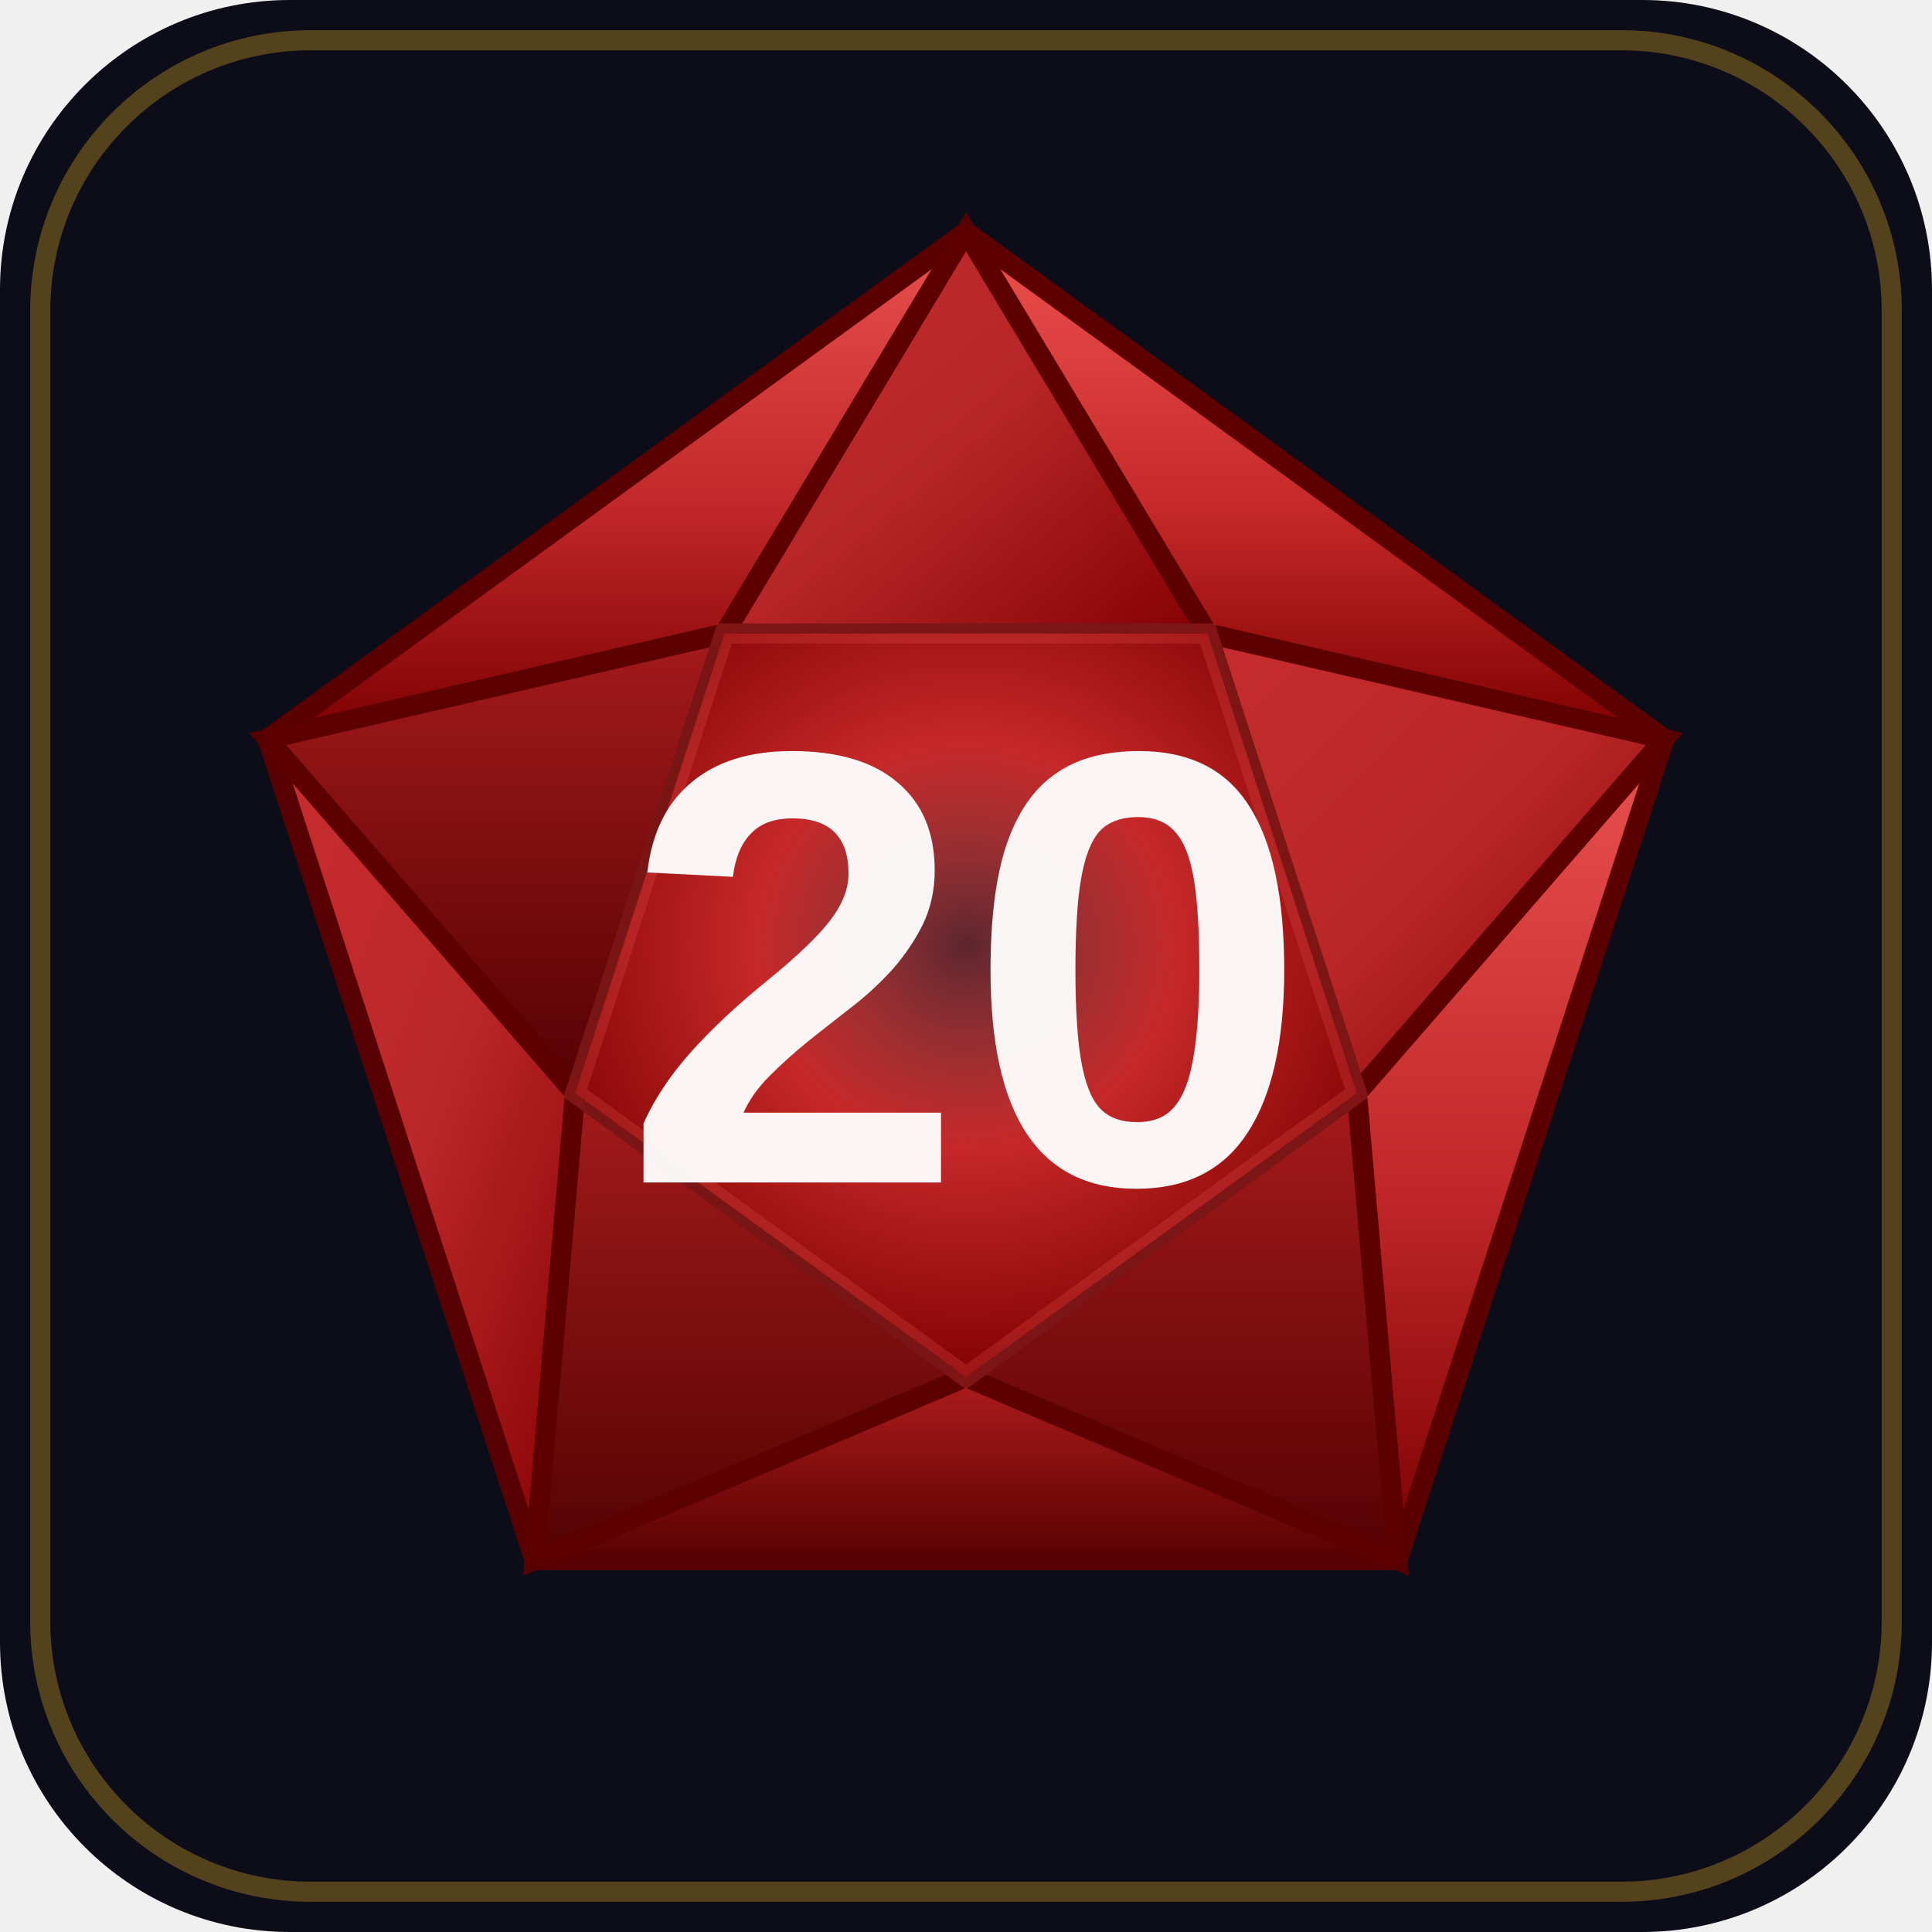
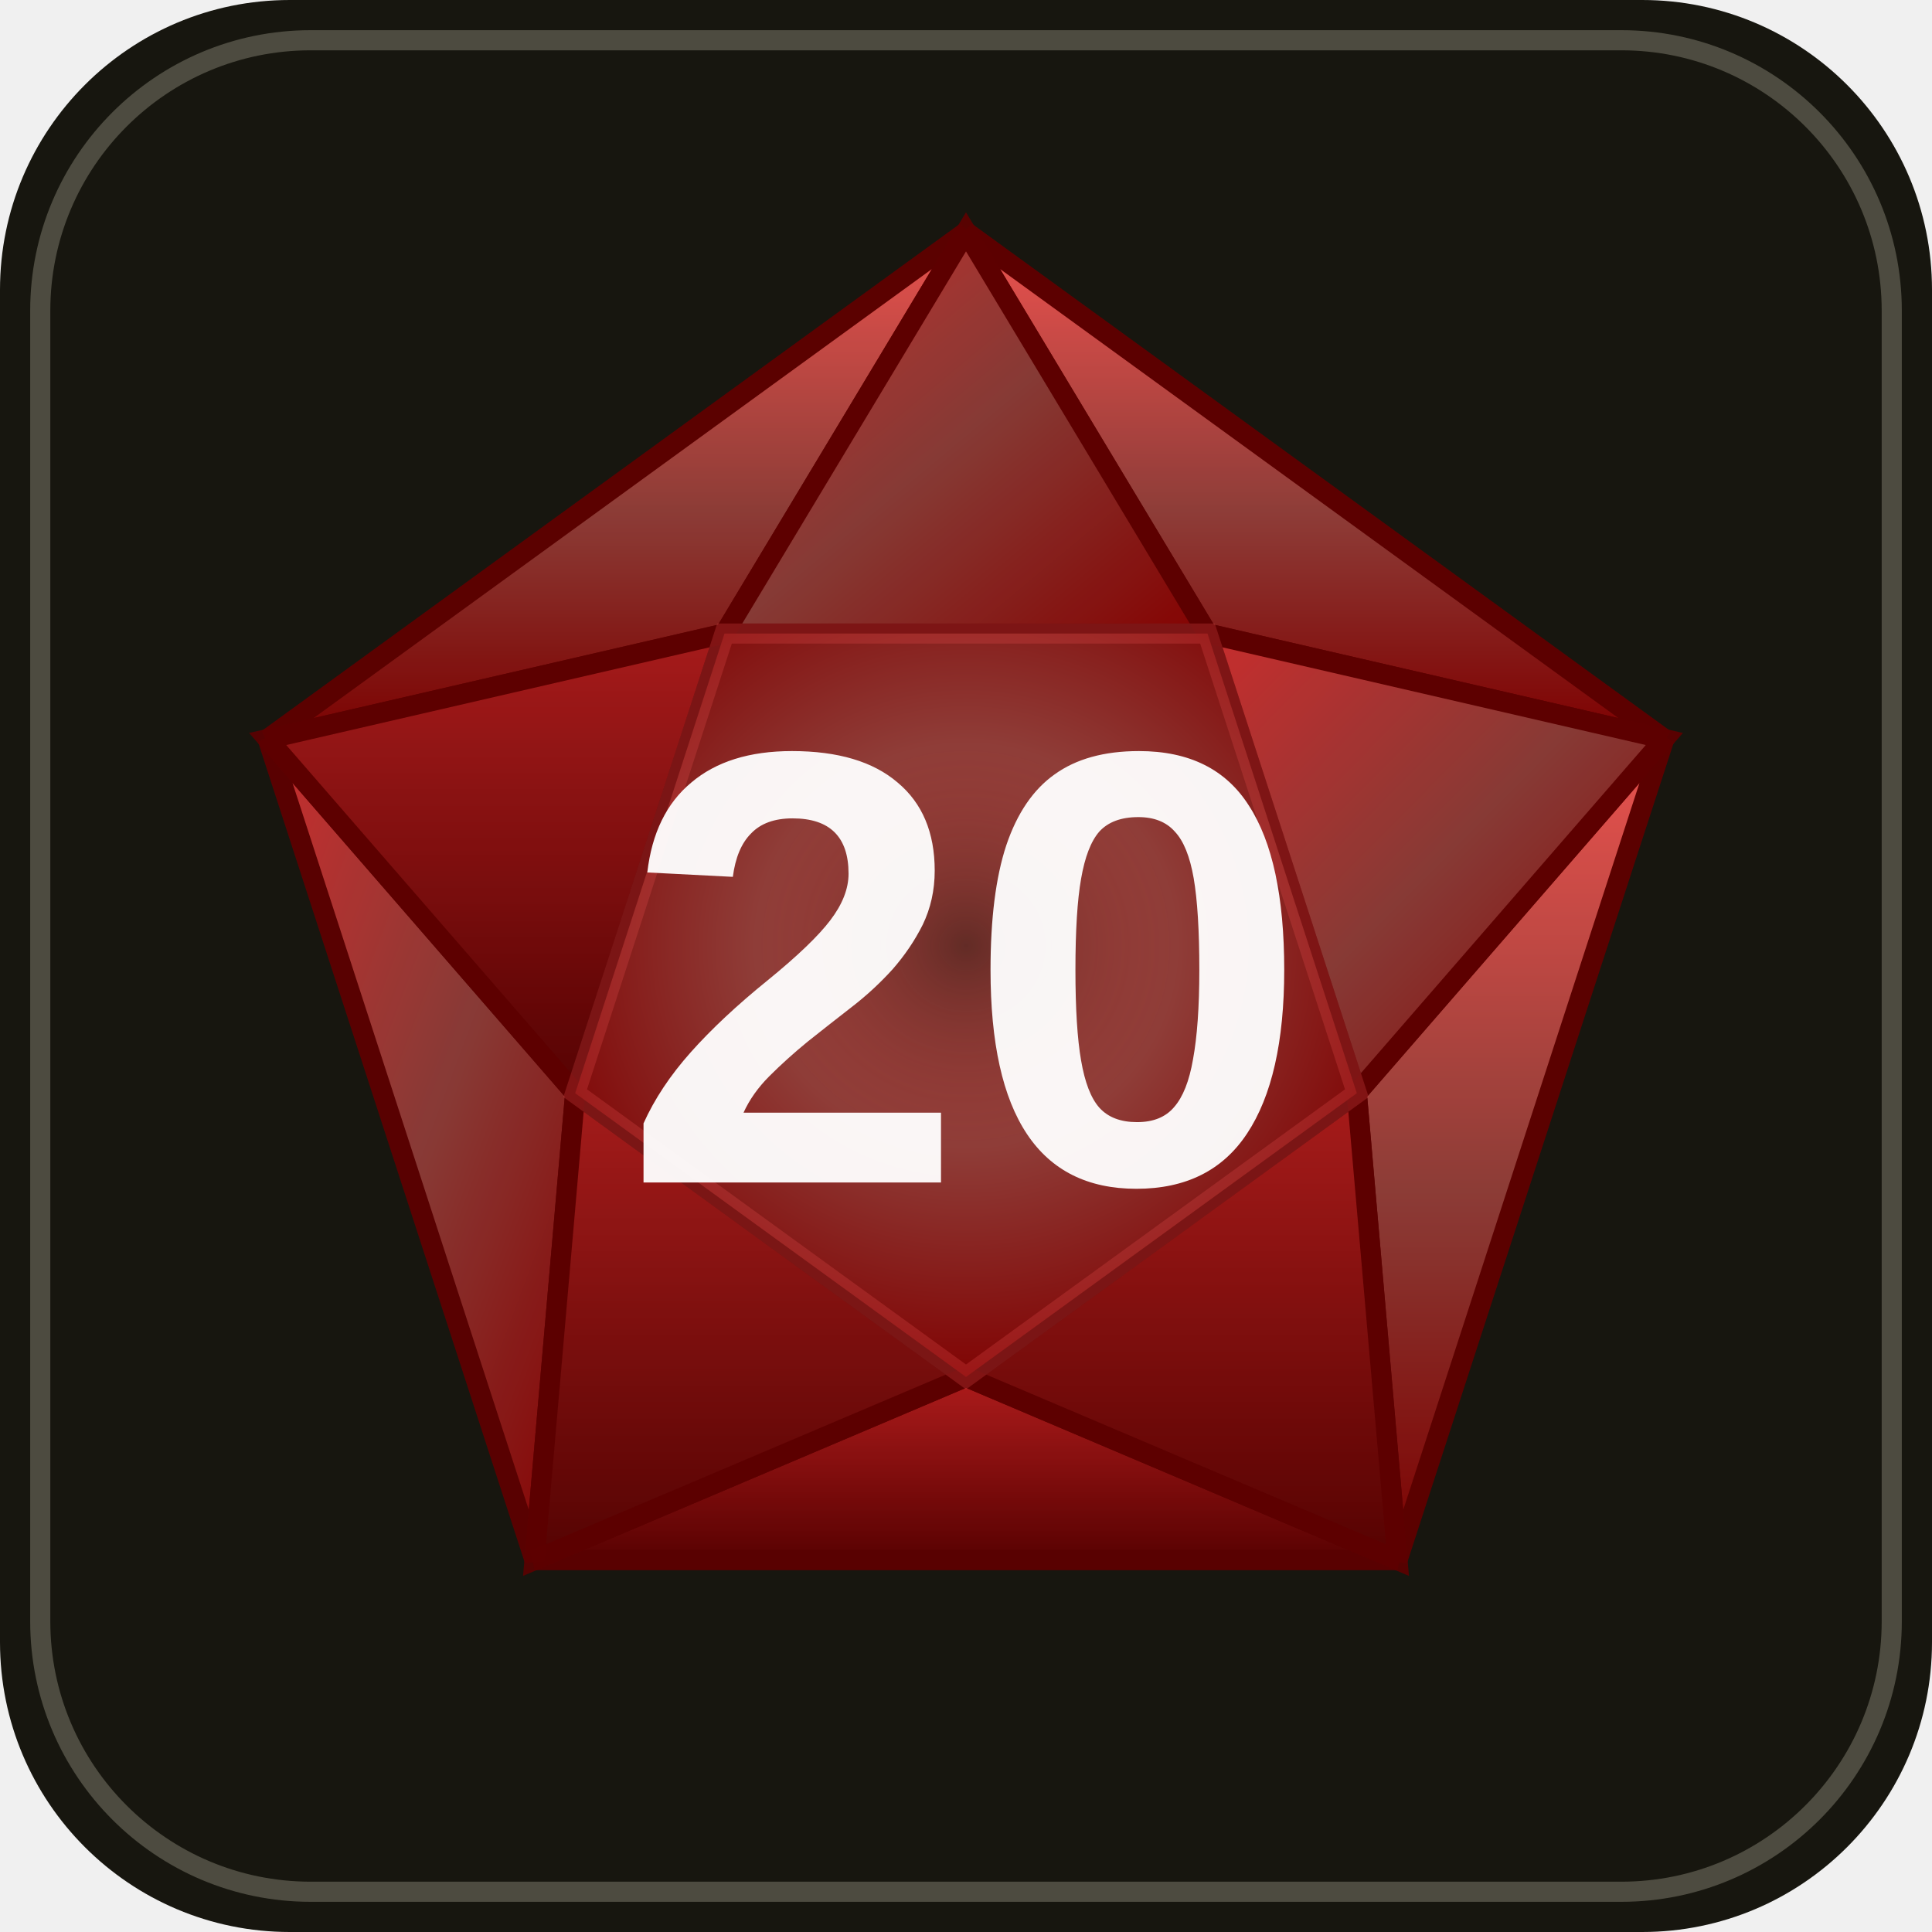
<svg xmlns="http://www.w3.org/2000/svg" width="48" height="48" viewBox="0 0 48 48">
  <defs>
    <linearGradient id="fFaceHL" x1="50%" y1="0%" x2="50%" y2="100%">
      <stop offset="0%" stop-color="#ef5350" />
-       <stop offset="55%" stop-color="#c62828" />
+       <stop offset="55%" stop-color="#8f3d38" />
      <stop offset="100%" stop-color="#7f0000" />
    </linearGradient>
    <linearGradient id="fFaceMain" x1="0%" y1="0%" x2="100%" y2="100%">
      <stop offset="0%" stop-color="#d32f2f" />
-       <stop offset="50%" stop-color="#c62828" />
+       <stop offset="50%" stop-color="#8f3d38" />
      <stop offset="100%" stop-color="#8e0000" />
    </linearGradient>
    <linearGradient id="fFaceSH" x1="50%" y1="0%" x2="50%" y2="100%">
      <stop offset="0%" stop-color="#b71c1c" />
      <stop offset="100%" stop-color="#5d0000" />
    </linearGradient>
    <radialGradient id="fCenterGrad" cx="50%" cy="42%" r="60%">
      <stop offset="0%" stop-color="#ef5350" stop-opacity="0.35" />
-       <stop offset="45%" stop-color="#c62828" />
+       <stop offset="45%" stop-color="#8f3d38" />
      <stop offset="100%" stop-color="#7f0000" />
    </radialGradient>
  </defs>
-   <rect width="48" height="48" rx="7.2" fill="#0d0d1a" />
-   <rect x="1" y="1" width="46" height="46" rx="6.72" fill="none" stroke="#fbbf24" stroke-width="0.5" stroke-opacity="0.3" />
+   <rect width="48" height="48" rx="7.2" fill="#17160F" />
+   <rect x="1" y="1" width="46" height="46" rx="6.72" fill="none" stroke="#CDC9B2" stroke-width="0.5" stroke-opacity="0.3" />
  <polygon points="24.00,5.76 41.35,18.36 30.00,15.74" fill="url(#fFaceHL)" stroke="#5d0000" stroke-width="0.5" opacity="0.99" />
  <polygon points="41.35,18.36 34.72,38.76 33.71,27.16" fill="url(#fFaceHL)" stroke="#5d0000" stroke-width="0.5" opacity="0.97" />
  <polygon points="34.72,38.76 13.28,38.76 24.00,34.21" fill="url(#fFaceSH)" stroke="#5d0000" stroke-width="0.5" opacity="0.94" />
  <polygon points="13.28,38.76 6.65,18.36 14.29,27.16" fill="url(#fFaceMain)" stroke="#5d0000" stroke-width="0.5" opacity="0.94" />
  <polygon points="6.65,18.36 24.00,5.76 18.00,15.74" fill="url(#fFaceHL)" stroke="#5d0000" stroke-width="0.5" opacity="0.97" />
  <polygon points="30.00,15.74 33.71,27.16 41.35,18.36" fill="url(#fFaceMain)" stroke="#5d0000" stroke-width="0.5" opacity="0.93" />
  <polygon points="33.71,27.16 24.00,34.21 34.72,38.76" fill="url(#fFaceSH)" stroke="#5d0000" stroke-width="0.5" opacity="0.90" />
  <polygon points="24.00,34.21 14.29,27.16 13.28,38.76" fill="url(#fFaceSH)" stroke="#5d0000" stroke-width="0.5" opacity="0.88" />
  <polygon points="14.29,27.16 18.00,15.74 6.65,18.36" fill="url(#fFaceSH)" stroke="#5d0000" stroke-width="0.5" opacity="0.89" />
  <polygon points="18.00,15.74 30.00,15.74 24.00,5.76" fill="url(#fFaceMain)" stroke="#5d0000" stroke-width="0.5" opacity="0.92" />
  <polygon points="30.00,15.74 33.71,27.16 24.00,34.21 14.29,27.16 18.00,15.74" fill="url(#fCenterGrad)" stroke="#ef5350" stroke-width="0.5" stroke-opacity="0.25" />
  <text x="24" y="29.376" text-anchor="middle" font-size="15.36" font-weight="900" font-family="Arial, Helvetica, sans-serif" fill="#ffffff" fill-opacity="0.95">20</text>
</svg>
